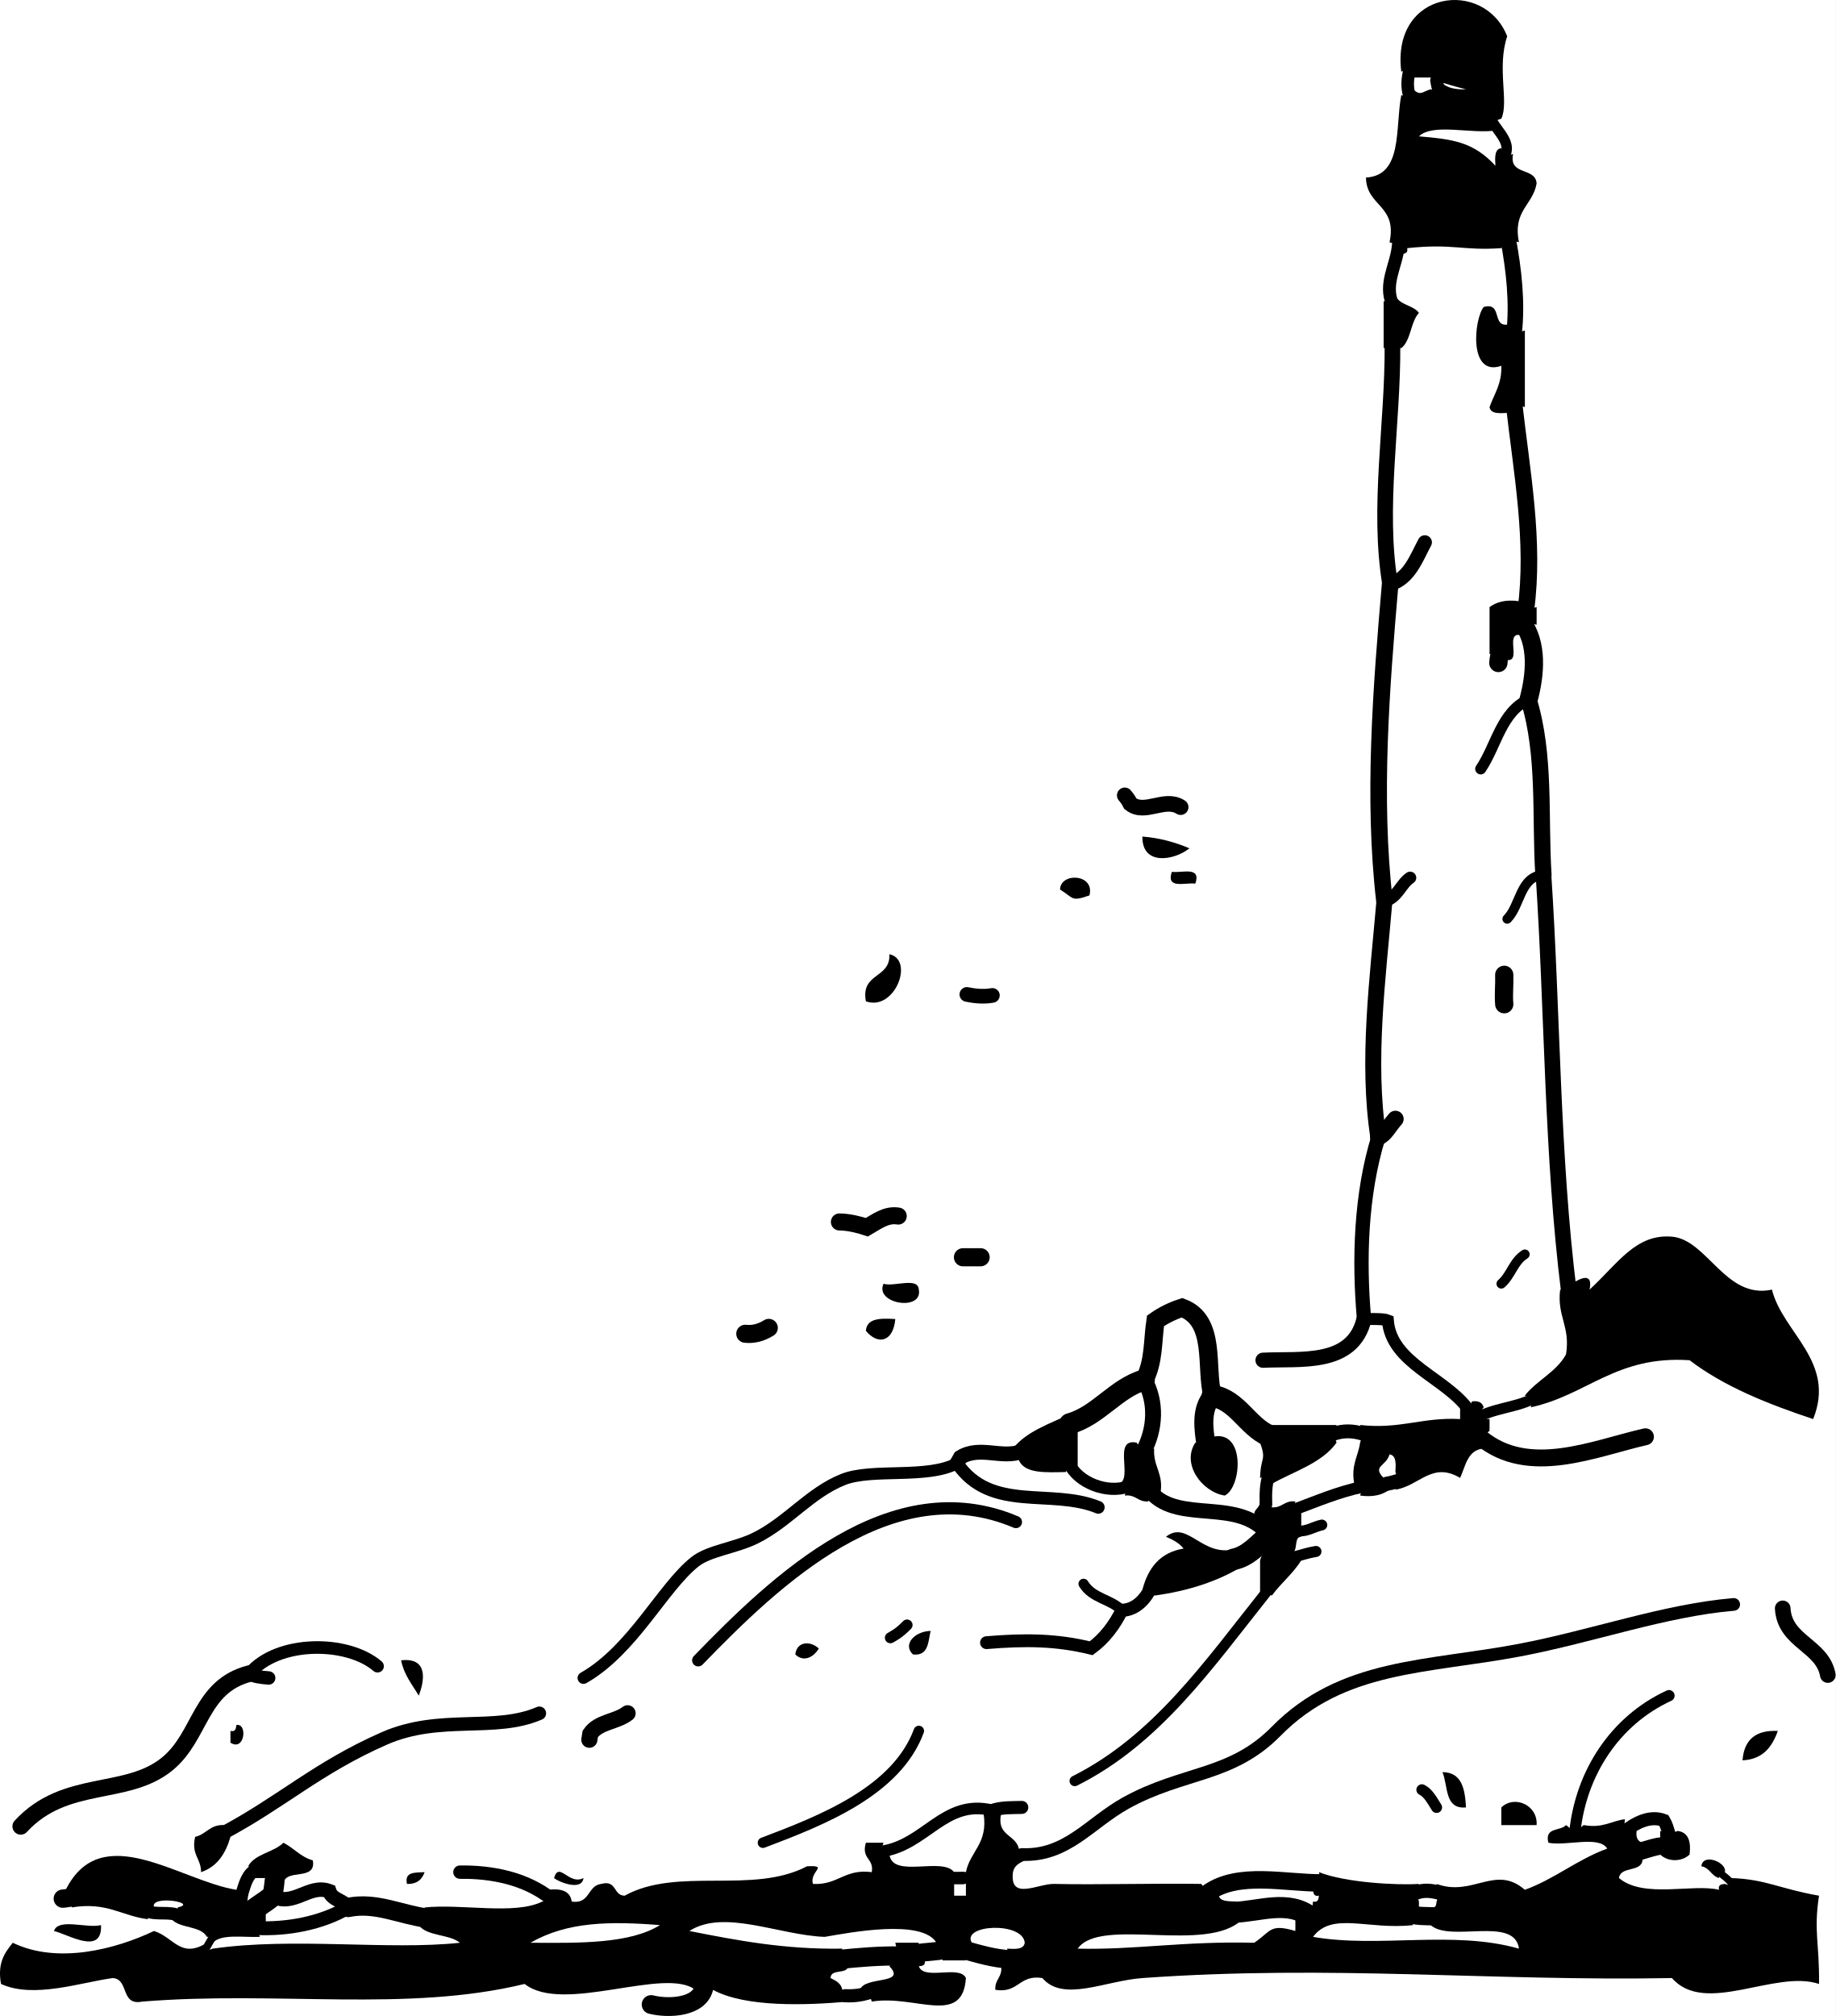
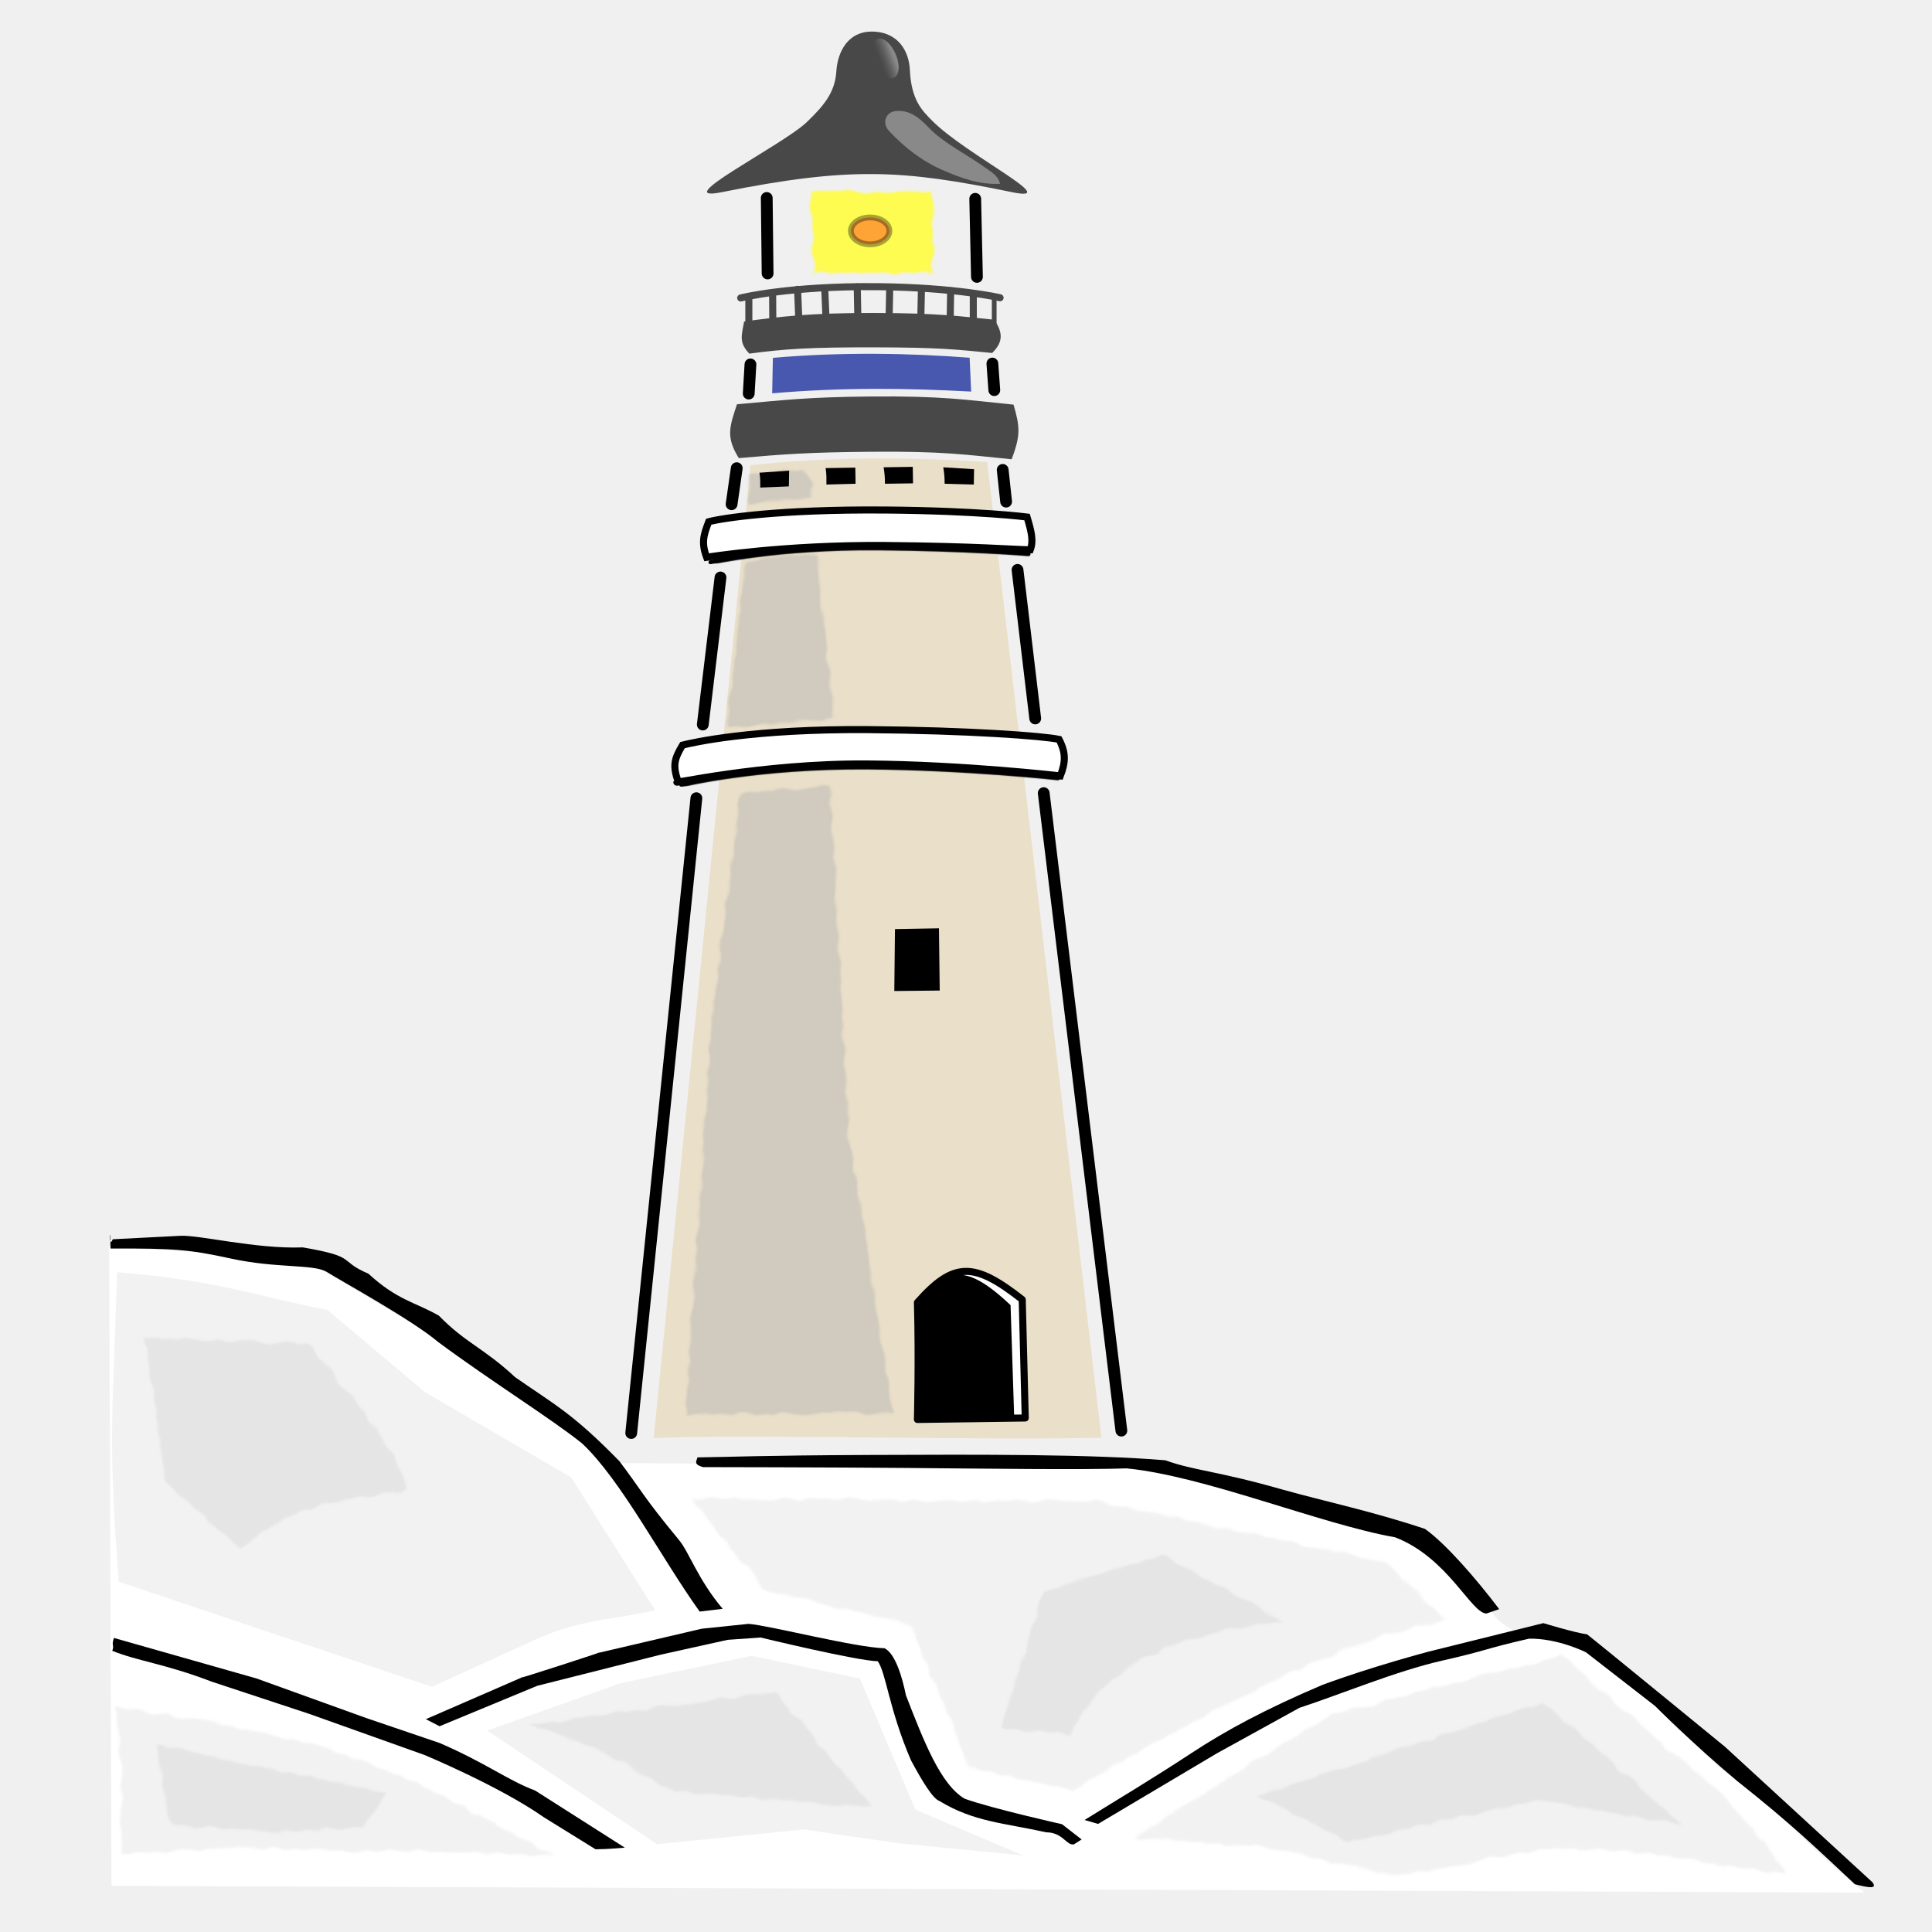
- <svg xmlns="http://www.w3.org/2000/svg" id="Layer_1" version="1.1" xml:space="preserve" height="342.62px" viewBox="0 0 311.998 342.617" width="312px" enable-background="new 0 0 311.998 342.617" y="0px" x="0px">
-   <rect width="311.998" height="342.617" fill="white" />
-   <path d="m194.17 142.17c3.086 0.246 5.65 1.014 8 2-2.62 2.09-8.09 3-8-2z" />
-   <path d="m199.17 148.17c1.771 0.228 5.008-1.008 4 2-1.77-0.23-5.01 1.01-4-2z" />
-   <path d="m185.17 152.17c-3.14 1.11-2.645 0.468-5-1 0.09-2.97 5.96-2.67 5 1z" />
-   <path d="m151.17 162.17c4.313 0.938 0.89 9.771-4 8-0.91-4.91 4.19-3.81 4-8z" />
-   <path d="m150.17 218.17c1.757 0.575 5.875-1.21 6 1 0.7 3.75-7.57 2.44-6-1z" />
-   <path d="m152.17 224.17c-0.353 3.953-2.996 4.447-5 2 0.15-2.18 2.52-2.15 5-2z" />
-   <path d="m158.17 277.17c-0.423 1.912-0.363 4.304-3 4-1.81-1.71 0.31-3.93 3-4z" />
-   <path d="m139.17 280.17c-0.982 1.615-2.669 2.302-4 1 0.28-2.32 2.67-2.3 4-1z" />
-   <path d="m68.171 282.17c4.585-0.526 4.034 3.37 3 6-1.11-1.89-2.495-3.5-3-6z" />
-   <path d="m39.171 312.17c-0.82 2.847-2.257 5.076-5 6 0.022-2.356-1.723-2.944-1-6 1.904-0.43 2.512-2.153 5-2l-0.5 1.5 1.5 0.5z" />
-   <path d="m40.171 293.17c1.94-0.396 1.46 4.556-1 3v-2c0.85 0.19 0.943-0.39 1-1z" />
-   <path d="m302.17 294.17c-0.969 2.699-2.51 4.825-6 5 0.25-3.41 2.14-5.19 6-5z" />
-   <path d="m245.17 301.17c3.297 0.035 3.822 2.843 4 6-3.68 0.35-3.02-3.64-4-6z" />
-   <path d="m261.17 310.17h-6v-3c2.29-2.17 6.24-0.36 6 3z" />
-   <path d="m72.171 318.17c-0.437 1.229-1.28 2.052-3 2-0.468-2.13 1.428-1.9 3-2z" />
-   <path d="m94.171 319.17c0.849-2.937 2.516 1.3 5 0-0.257 2.34-4.394 0.58-5 0z" />
-   <path d="m9.171 328.17c0.744-2.257 5.609-0.392 8-1 0.229 5.22-5.499 1.61-8 1z" />
-   <path d="m257.17 26.173c-0.753 3.752 3.818 2.18 4 5-0.62 3.713-4.094 4.575-3 10l-1.834-0.5-1.166 1.5c-6.654 0.464-8.179-0.834-16 0 0.184 0.85-0.391 0.943-1 1l-0.5-1.5-1.5-0.5c1.363-6.364-3.943-6.059-4-11 6.314-0.351 4.92-8.412 6-14l1.5 0.5 0.5-1.5c1.312 1.2 1.572 0.39 3 0l1.5 0.5 0.5-1.5c0.889 0.776 2.257 1.075 4 1-4-1-5-1.5-5-1.5l-1-0.5h-3l-0.5-1.5-1.5 0.5c-1.734-13.936 14.141-15.864 18-6-1.794 5.343 0.336 11.222-1 14l-1.5 0.5 0.5 1.5c-4.025 0.642-10.635-1.3-13 1 5.711 0.488 9.223 0.897 13 5-0.087-1.419-0.166-2.832 1-3l0.5 1.5 1.5-0.5z" />
-   <path d="m257.34 56.673l1.834-0.5v13l-1.834-0.5-1.166 1.5c-1.42 0.085-2.832 0.165-3-1 0.776-2.223 2.102-3.899 2-7-5.637 1.926-4.631-7.979-3-10 3.212-0.88 1.369 3.296 4 3l1.17 1.5z" />
-   <path d="m259.34 103.67l1.834-0.5v3l-2.5-0.5 0.5 2.5c-3.936-1.603-0.349 4.318-3 4l-1.167-1.5-1.833 0.5v-8c1.16-0.84 2.682-1.319 5-1l1.17 1.5z" />
-   <path d="m266.67 219.67l0.5-1.5c0.932-0.612 3.688-2.327 3 1 4.898-4.528 7.867-9.514 14-9 6.021 0.504 9.115 10.714 17 9 1.803 7.319 10.949 12.216 7 22-7.753-2.582-15.136-5.532-21-10-12.503-0.836-17.396 5.937-27 8l0.498-1.5-1.498-0.5c2.057-2.608 5.354-3.979 7-7 0.771-4.772-1.564-6.437-1-11l1.5 0.5z" />
-   <path d="m250.67 241.17h2.5v2l-1.5 1.165 0.5 1.835c-2.761 0.24-3.053 2.947-4 5-4.76-2.836-6.895 1.339-11 2l0.5-1.5-0.5-1.5c0.085-1.42 0.164-2.832-1-3-0.561 2.039-3.01 1.96-1 4l0.5 1 0.5 1c-1.161 0.839-2.682 1.318-5 1l0.5-1.5-1.5-0.5c-0.581-3.247 0.682-4.651 1-7l0.5-1.5-0.5-1.5c6.777 0.778 10.635-1.366 17-1v-2l1.5 0.5 0.5-1.5c1.161-0.163 1.777 0.22 2 1l-1.5 1.99z" />
-   <path d="m219.67 256.67l1.5 0.5v2l-0.5 1 0.5 1c-0.975 0.026-0.777 1.224-1 2l-0.5 1.5 1.5 0.5c-1.391 2.275-3.461 3.873-5 6l-1-0.5-1 0.5v-6l1.5-4.25-2.5-3.75c0.189-0.812 1.002-0.997 1-2l1 0.5 1 0.5c1.793 0.127 2.107-1.225 4-1l-0.5 1.5z" />
-   <path d="m209.67 265.01l1.5 1.167c-4.123 2.543-9.136 4.197-15 5l-0.5-1.5-1.5 0.5c0.964-3.702 2.99-6.342 7-7-0.734-0.935-1.818-1.516-3-2 3.706-2.989 6.206 3.754 12 2l-0.5 1.83z" />
-   <path d="m195.67 253.67l-0.5 1.5c-1.794 0.127-2.109-1.225-4-1l0.498-1.5-1.498-0.5c2.497-0.836-1.148-7.815 3-7l1.166 1.5 1.834-0.5c-0.222 3.22 1.77 4.229 1 8l-1.5-0.5z" />
-   <path d="m181.67 248.67l-0.5 1.5c-3.402 0.068-6.979 0.31-8-2l0.5-1.5-1.5-0.5c2.344-2.989 6.419-4.246 10-6l-0.357 1.785 1.357 1.215v6l-1.5-0.51z" />
-   <path d="m215.67 244.01l-0.5-1.833h12l-0.5 1.5 0.5 1.5c-2.506 3.495-7.167 4.833-11 7l-0.5-1.5-1.5 0.5c0.089-3.735 1.119-2.851 0-6l1.5-1.17z" />
-   <path d="m236.67 58.673l-1.5 0.5v-8l1.5 0.5 0.5-1.5c0.628 1.704 3.02 1.646 4 3-1.447 1.553-1.334 4.666-3 6l-1.5-0.5z" />
-   <path d="m205 245.67l1.167-1.5c5.545-1.204 4.905 8.591 2 10-3.834-0.582-7.417-5.345-5-9l1.83 0.5z" />
-   <path d="m174.17 316.17c-0.891 0.442-1.79 0.877-2 2-0.62 4.935 4.24 1.935 7 2 7.418 0.173 17.396-0.133 25 0l1.166 1.5 1.834-0.5c-0.469 2.134 1.428 1.904 3 2l-0.5 1.832 1.5 1.168c-5.938 5.987-24.133-0.511-28 5 9.68 0.237 18.021-1.299 30-1 2.902-1.944 2.594-3.303 7-2l1.166 1.5 1.834-0.5c11.242 1.95 23.743-1.19 35 2-0.729-5.606-11.673-0.996-15-4l0.5-1.5-0.5-1.5c0.85 0.185 0.941-0.391 1-1l0.5-1.5-0.5-1.5c6.128 2.261 9.997-3.364 15 1 5.135-1.864 8.864-5.136 14-7-1.387-2.28-6.961-0.373-10-1-0.689-2.69 2.064-1.934 3-3l1.498 1.165 1.502-1.165c3.245 0.579 4.651-0.682 7-1l-0.167 2.165 2.167-0.165c-0.164 1.162 0.219 1.778 1 2l-0.5 1.5 0.5 1.5c-0.275 2.06-3.727 0.941-4 3 4.184 3.535 12.572 0.909 17 2-0.186-0.853 0.389-0.944 1-1l1.5 0.5-0.5-1.5c6.002 0.197 8.285 1.834 15 3-0.937 6.114 0.089 8.037 0 15-7.479-2.498-19.363 5.462-25-1-30.877 0.567-57.765-2.301-90 0-6.322 0.451-13.479 4.16-17 0-3.98-0.646-4.021 2.646-8 2-0.128-1.794 1.223-2.11 1-4l1.5-1.168-0.5-1.832c1.418 0.085 2.831 0.164 3-1-0.316-3.632-10.802-3.128-9 0l-1.5 1.165 0.5 1.835h-4l0.5-1.835-1.5-1.165c-2.466-4.121-14.796-1.715-19-1-7.798-0.291-17.115-4.79-23-1 8.073 1.593 16.173 3.159 26 3l-0.5 1.832 1.5 1.168c-0.227 1.438-2.985 0.349-3 2 0.889 0.442 1.788 0.877 2 2l0.5 1 0.5 1c-7.245 0.646-17.465 1.001-23-2l-1.5-0.5-1.5 0.5c-5.136-4.005-22.47 4.175-29-1-20.098 4.876-42.017 1.134-65 3-3.753 0.752-2.181-3.819-5-4-5.486 0.746-13.477 3.539-19 1-0.649-3.649 0.673-5.327 2-7 7.647 3.697 17.52 1.084 24-2 3.348 1.019 4.522 4.806 9 2l-0.5 1.5 1.5-0.5c13.681-1.978 29.901 0.31 42-1-1.825-1.511-5.606-1.062-7-3l1.5-1.168-0.5-1.832c6.344-0.657 15.318 1.318 20-1l1.5-0.5-0.5-1.5c2.279-0.28 3.759 0.239 4 2 3.139 0.474 2.641-2.69 5-3 2.728-0.729 2.012 1.985 4 2 8.994-4.979 21.756-0.141 31-5 3.834-0.182 0.362 0.818 1 3 4.245 0.245 5.384-2.616 10-2 0.409-2.411-1.827-2.174-1-5h3l-0.5 1.5 1.5 0.5c0.518 4.147 8.997 0.335 11 3l-0.5 1 0.5 1v2h2v-2l-0.5-1-0.5-1h1c0.729-3.604 3.818-4.849 3-10l1.5-0.5 1.5 0.5c-0.87 3.868 2.441 3.556 3 6l0.5 1 0.5 0.99zm-83.999 14c8.389 0.056 16.856 0.188 22-3-8.46-0.67-15.755-0.61-21.999 3z" />
-   <path d="m224.67 320l-0.5-1.832c4.497 1.804 13.52 2.251 17 2l-0.5 1.5 0.5 1.5v1l-1.5 1.165 0.5 1.835c-7.669 0.871-13.752-2.35-17 2l-1.167-1.5-1.833 0.5v-2l2.666-0.335 0.334-2.665c0.85 0.185 0.941-0.391 1-1-0.852 0.185-0.943-0.391-1-1l1.5-1.18z" />
-   <path d="m283.67 311.67l1.5-0.5c1.758 0.239 2.278 1.72 2 4-1.314 1.283-3.688 1.283-5 0l0.5-1.5-0.5-1.5v-1l1.5 0.5z" />
-   <path d="m292.17 318.17v1c-1.314-0.354-1.572-1.761-3-2 0.271-2.356 4.428-0.61 4 1h-1z" />
-   <path d="m155.67 332l1.5 1.168c0.184 0.851-0.39 0.942-1 1 0.859 2.474 6.96-0.294 8 2-0.544 8.267-8.645 2.772-16 4l-0.5-1.5-1.5-0.5c0.744-2.38 8.042-0.84 5-4l1.5-1.75-0.5-2.25h4l-0.5 1.83z" />
-   <path d="m36.171 329.17h-1c-1.065-1.937-4.606-1.396-6-3l1.499-0.5-0.499-1.5c3.777-0.782-4.77-2.228-4 0l-1.5 0.5 0.5 1.5c-4.468-0.532-6.993-3.009-13-2l0.5-1.835-1.5-1.165c6.084-12.147 19.369-1.544 29 0l1 0.5 1-0.5v1l-0.5 3.5 3.5-0.5v2l-1.5 0.5 0.5 1.5c-2.881 0.118-6.547-0.548-8 1v-1.01z" />
-   <path d="m43.671 317.67l-1.5-0.5c1.187-2.146 4.332-2.336 6-4 1.768 0.897 2.918 2.413 5 3 0.641 3.642-4.765 1.235-5 4l-1.5-0.5-1.5-0.5h-2l0.5-1.5z" />
-   <g stroke="#000" stroke-linecap="round" fill="none">
-     <path stroke-width="2.656" d="m191.17 135.17c0.531 0.616 0.744 1.019 0.939 1.411 2.463 1.979 5.828-1.166 8.561 0.589" />
-     <path stroke-width="3.098" d="m255.67 170.67c-0.148-1.665 0.061-3.33 0-5" />
-     <path stroke-width="2.494" d="m168.67 169.17c-1.725 0.322-3.423 0.016-4.335-0.167" />
-     <path stroke-width="2.893" d="m142.67 207.67c1.647 0.011 3.493 0.5 4.673 0.897 1.654-0.947 3.276-2.243 5.328-1.897" />
-     <path stroke-width="1.643" d="m259.17 213.17c-1.945 1.232-2.336 3.55-4 5" />
-     <path stroke-width="3.082" d="m163.67 213.67h3" />
-     <path stroke-width="3.066" d="m126.67 226.67c1.333 0.157 2.666-0.171 4-1" />
-     <path stroke-width="2.075" d="m118.67 282.17c13.198-13.628 32.832-32.471 54-23.5" />
-     <path stroke-width="2.655" d="m303 273.34c0.312 5.729 6.765 6.247 7.667 11.334" />
-     <path stroke-width="1.871" d="m154.17 276.17c-1.432 1.449-2.176 1.769-2.834 2.166" />
-     <path stroke-width="2.297" d="m37.671 311.67c10.21-5.396 16.235-11.224 27.66-16.231 9.446-4.144 18.755-0.976 26.34-4.269" />
-     <path stroke-width="2.739" d="m100.17 295.67c0.052-0.336 0.105-0.671 0.157-1.007 1.423-2.075 4.423-2.005 6.343-3.493" />
-     <path stroke-width="1.773" d="m129.67 313.17c10.002-3.786 22.709-8.735 26.5-19" />
-     <path stroke-width="1.871" d="m244.17 307.17c-0.811-1.301-1.455-2.493-2.5-3" />
-     <path stroke-width="2.764" d="m259.81 118.89c2.922 9.447 1.894 19.991 2.522 29.786" />
-     <path stroke-width="2.657" d="m262.34 148.67c1.561 23.679 1.419 47.627 4.334 71" />
-     <path stroke-width="2.869" d="m251.67 244.34c8.189 6.753 19.236 1.823 28-0.165" />
-     <path stroke-width="1.837" d="m220.67 260.17c1.426 0.166 2.66-0.729 4-1" />
-     <path stroke-width="1.871" d="m219.67 264.67c1.714-0.426 2.53-0.761 4-1" />
-     <path stroke-width="1.778" d="m215.17 270.67c-9.753 12.229-18.561 25.021-32.5 32" />
-     <path stroke-width="3.645" d="m215.67 260.92c-1.872 1.554-3.484 3.58-6 4.083" />
-     <path stroke-width="2.179" d="m167.67 279.17c6.438-0.536 11.782-0.532 17.795 0.947 2.258-1.638 3.989-3.947 5.205-6.447" />
-     <path stroke-width="1.732" d="m190.67 273.67c-1.916-1.938-4.982-1.991-6.5-4.5" />
-     <path stroke-width="2.219" d="m190.67 273.67c2.391-0.058 4.111-1.963 5-4" />
-     <path stroke-width="2.555" d="m215.67 260.92c-5.006-6.555-15.105-1.862-20-7.25" />
-     <path stroke-width="2.163" d="m162.67 248.67c5.782 8.479 16.025 4.214 24 7.5" />
-     <path stroke-width="2.009" d="m99.171 285.17c8.385-4.771 13.456-15.393 18.947-19.749 2.381-1.891 6.834-2.34 10.205-3.988 5.562-2.721 9.312-7.746 14.993-10 4.959-1.967 14.354-0.025 19.355-2.763" />
-     <path stroke-width="2.526" d="m162.67 248.67c0.188-0.328 0.375-0.657 0.562-0.983 3.289-2.051 7.035 0.295 10.438-1.017" />
-     <path stroke-width="3.573" d="m181.81 241.96c4.904-1.384 7.82-6.034 12.689-7.452" />
-     <path stroke-width="3.112" d="m194.5 234.51c1.653-3.083 1.39-6.719 1.894-10.035 1.389-0.972 2.903-1.707 4.518-2.231 5.906 2.214 3.879 10.136 5.184 15.006" />
-     <path stroke-width="3.742" d="m206.1 237.24c4.207 0.672 5.885 5.135 9.572 6.762" />
-     <path stroke-width="2.357" d="m226.67 243.67c1.666-0.586 3.333-0.514 5 0" />
-     <path stroke-width="2.575" d="m214.67 231.17c6.319-0.323 15.245 1.063 17.166-7" />
-     <path stroke-width="2.431" d="m231.84 224.17c-0.896-10.097-0.551-21.188 2.434-30.899" />
-     <path stroke-width="2.714" d="m234.27 193.27c-1.98-12.807-0.103-26.966 1.035-40.146" />
-     <path stroke-width="2.818" d="m235.31 153.13c-2.023-17.552-0.554-36.199 0.965-53.854" />
-     <path stroke-width="2.661" d="m236.27 99.272c-2.16-13.014 0.485-27.183 0.4-40.6" />
-     <path stroke-width="2.186" d="m236.67 51.673c-1.494-3.521 0.715-6.542 1-10" />
-     <path stroke-width="2.138" d="m239.67 16.673c-0.586-1.667-0.515-3.333 0-5" />
-     <path stroke-width="1.77" d="m255.67 26.673c1.4-2.256-1-4.185-2-6" />
-     <path stroke-width="2.16" d="m244.67 15.673c-0.273-0.667-0.393-1.333-0.5-2" />
-     <path stroke-width="2.413" d="m236.27 99.272c3.256-0.915 4.483-4.48 5.9-7.1" />
-     <path stroke-width="2.082" d="m235.31 153.13c2.204-0.508 2.768-2.902 4.365-3.954" />
-     <path stroke-width="2.806" d="m234.27 193.27c1.18-0.481 1.683-1.72 2.9-3.1" />
-     <path stroke-width="2.031" d="m231.84 224.17c1.225-0.007 3.319-0.065 4.042 0.229 0.583 7.324 9.886 9.738 13.792 15.271" />
-     <path stroke-width="1.826" d="m250.67 241.17c3.118-1.919 6.789-1.854 9.998-3.5" />
-     <path stroke-width="1.628" d="m262.34 148.67c-4.027 0.286-3.867 5.181-6.166 7.5" />
-     <path stroke-width="1.882" d="m251.67 130.67c2.637-3.875 3.516-9.716 8.143-11.786" />
-     <path stroke-width="3.102" d="m259.81 118.89c1.133-4.261 1.633-9.538-1.144-13.214" />
-     <path stroke-width="3.109" d="m254.67 112.67c0.039-0.667 0.184-1.333 0.333-2" />
-     <path stroke-width="2.823" d="m259.34 103.67c1.561-11.553-0.71-23.534-2-35" />
-     <path stroke-width="2.646" d="m257.34 56.673c0.589-5.305-0.029-10.77-1-16" />
-     <path stroke-width="2.134" d="m215.17 255.67c-0.042-1.667-0.066-3.334 0.5-5" />
-     <path stroke-width="3.234" d="m206.1 237.24c-2.06 2.234-1.521 5.688-1.095 8.429" />
-     <path stroke-width="2.702" d="m194.5 234.51c2.127 3.719 1.877 8.406-0.167 12.167" />
-     <path stroke-width="2.065" d="m181.67 248.67c1.628 3.388 6.451 5.171 9.998 4" />
-     <path stroke-width="2" d="m219.67 256.67c3.924-1.458 7.831-3.146 12-4" />
-     <path stroke-width="2.398" d="m235.67 252.17c1.057-0.18 1.543-0.391 2-0.5" />
-     <path stroke-width="2.14" d="m42.42 284.42c4.758-5.694 16.631-5.664 21.75-1.25" />
-     <path stroke-width="2.273" d="m42.42 284.42c0.657 0.513 2.019 0.654 3.25 0.75" />
-     <path stroke-width="2.831" d="m42.42 284.42c-8.509 2.193-8.188 10.591-13.973 15.343-6.958 5.713-17.334 2.379-24.92 10.621" />
-     <path stroke-width="2.42" d="m240.67 321.67c1.333-0.53 2.666-0.347 4 0" />
-     <path stroke-width="1.906" d="m267.67 311.34c1.037-9.951 6.77-18.912 16.002-23.165" />
-     <path stroke-width="1.225" d="m294.67 320.67c-0.839-1.397-1.705-1.827-2.5-2.5" />
-     <path stroke-width="3.148" d="m171.67 333c-2.791-0.147-5.324-0.932-8-1.667" />
-     <path stroke-width="3.197" d="m110.67 340.67c2.937 0.742 8.355 0.524 9.001-3" />
-     <path stroke-width="1.291" d="m34.671 331.67c0.671-1.028 0.991-1.772 1.5-2.5" />
-     <path stroke-width="3.109" d="m10.671 322.67c0.666-0.04 1.333-0.187 2-0.335" />
-     <path stroke-width="2.171" d="m41.171 321.67c0.463-1.46 0.885-3.304 2.5-4" />
-     <path stroke-width="3.286" d="m59.171 324.17c4.726-0.975 8.849 1.226 13.5 1.832" />
-     <path stroke-width="2.272" d="m78.171 318.17c5.409-0.069 11.136 1.042 15.5 4.5" />
-     <path stroke-width="1.972" d="m149.67 314.67c7.655-0.985 10.766-9.021 19-7" />
-     <path stroke-width="2.211" d="m168.67 307.67c1.665-0.544 3.333-0.448 5-0.5" />
-     <path stroke-width="2.155" d="m173.67 315.17c7.645 0.331 11.542-5.337 17.661-8.735 9.761-5.42 17.923-4.426 25.567-12.201 11.242-11.432 25.569-10.795 41.412-13.801 12.293-2.336 24.61-6.766 36.358-7.763" />
-     <path stroke-width="2.121" d="m161.67 319.17h2" />
-     <path stroke-width="2.952" d="m278.67 314.67c1.893-0.577 2.789-0.879 4-1" />
-     <path stroke-width="2.221" d="m283.67 311.67c-0.302-1.049-0.506-1.69-0.869-2.294-2.425-0.91-4.917 0.477-6.798 1.959" />
-     <path stroke-width="3.391" d="m46.307 322.22c0.108-0.582 0.285-1.656 0.364-2.544" />
-     <path stroke-width="3.572" d="m209.67 325c4.361-0.127 9.277-2.219 13.166 0.833" />
-     <path stroke-width="2.972" d="m224.67 320c-6.236 0.052-14.127-1.995-19.334 1.668" />
-     <path stroke-width="2.368" d="m43.671 327.67c5.019 0.238 10.906-0.766 15.5-3.5" />
-     <path stroke-width="2.458" d="m59.171 324.17c-0.853-1.263-2.72-1.237-3.211-2.771-3.428-1.291-6.119 2.804-9.653 0.813" />
-     <path stroke-width="3.674" d="m46.307 322.22c-1.576 1.336-2.742 1.797-4.636 3.456" />
-     <path stroke-width="3.098" d="m239.67 325.34c1.494 0.355 2.657 0.286 4 0.335" />
-     <path stroke-width="2.134" d="m24.671 324.67c1.886 0.938 4.122-0.003 5.999 1" />
-     <path stroke-width="3.26" d="m142.67 333c3.31-0.337 6.716-0.625 10-0.582" />
-     <path stroke-width="3.094" d="m155.67 332c1.665-0.335 3.333-0.253 5-0.667" />
-     <path stroke-width="3.162" d="m222 327.67c-0.224 0.665-0.444 1.332-0.667 2" />
-     <path stroke-width="2.236" d="m143.67 339.17c1.333 0.077 2.666-0.086 4-0.5" />
+ <svg xmlns="http://www.w3.org/2000/svg" version="1.1" id="svg2" x="0px" y="0px" viewBox="-449.557 -449.557 1329.114 1329.114" enable-background="new -449.557 -449.557 1329.114 1329.114" xml:space="preserve">
+   <filter width="1.26" height="1.26" y="-0.15" id="filter4651" x="-0.15" color-interpolation-filters="sRGB">
+     <feGaussianBlur stdDeviation="1" result="result1" id="feGaussianBlur4653" />
+     <feTurbulence type="fractalNoise" baseFrequency="0.1" result="result2" stitchTiles="noStitch" numOctaves="1" id="feTurbulence4655" seed="0">
+ 		</feTurbulence>
+     <feDisplacementMap scale="5" in2="result2" in="result1" result="result3" id="feDisplacementMap4657" yChannelSelector="G" xChannelSelector="R">
+ 		</feDisplacementMap>
+     <feComposite operator="atop" in2="result3" id="feComposite4659" />
+   </filter>
+   <filter id="filter4396" color-interpolation-filters="sRGB">
+     <feFlood result="flood" id="feFlood4398" flood-color="rgb(0,0,0)" flood-opacity=".97" />
+     <feComposite operator="in" in2="SourceGraphic" in="flood" result="composite1" id="feComposite4400" />
+     <feGaussianBlur stdDeviation="0.5" result="blur" id="feGaussianBlur4402" />
+     <feOffset dx="1.15741e-014" dy="0.5" result="offset" id="feOffset4404" />
+     <feComposite operator="over" in2="offset" in="SourceGraphic" result="composite2" id="feComposite4406" />
+   </filter>
+   <filter id="filter4384" color-interpolation-filters="sRGB">
+     <feFlood result="flood" id="feFlood4386" flood-color="rgb(0,0,0)" flood-opacity=".97" />
+     <feComposite operator="in" in2="SourceGraphic" in="flood" result="composite1" id="feComposite4388" />
+     <feGaussianBlur stdDeviation="0.5" result="blur" id="feGaussianBlur4390" />
+     <feOffset dx="1.15741e-014" dy="0.5" result="offset" id="feOffset4392" />
+     <feComposite operator="over" in2="offset" in="SourceGraphic" result="composite2" id="feComposite4394" />
+   </filter>
+   <g id="layer1" transform="translate(0 -622.36)">
+     <path id="path3105" fill="#FFFFFF" d="M325.982,1181.59l201.284,44.395l48.309,53.74c0,0,8.051,21.029,49.92,21.029   c14.1,0,33.879,14.065,45.088,22.197c10.825,7.854,21.163,27.843,33.815,38.552   c15.999,13.542,32.124,33.85,48.309,39.719c25.413,23.822,56.919,55.157,80.513,73.598l-1206.081-4.673   l-1.61-439.25l132.044,7.009l133.651,79.441l75.682,61.916" />
+     <path id="path3818" fill="#EADFC8" d="M66.807,492.854l-66.657,669.26c69.781-2.922,231.683,1.909,307.99-0.27   l-78.582-671.172c-53.951-3.406-107.776-3.841-162.741,2.168L66.807,492.854z" />
+     <path id="path2996" d="M47.623,1279.582c-17.015-20.091-23.125-39.035-30.058-47.334   c-24.956-30.176-25.784-34.145-41.034-54.262c-32.058-32.791-43.902-38.423-71.68-57.73   c-22.058-20.491-33.944-23.349-52.49-42.347c-16.422-9.402-28.386-10.457-48.442-28.848   c-21.6-9.281-6.71-11.512-45.15-18.12c-32.32,1.247-71.67-8.775-84.535-7.954l-46.209,2.361   c-3.202,8.129-1.72-15.282-1.546,6.386c44.839-0.185,54.457,0.74,83.038,6.939   c31.009,6.726,56.064,3.743,65.383,8.944c10.572,6.633,58.708,32.979,77.04,48.471   c36.355,26.931,78.41,53.183,98.942,69.69c26.781,25.181,53.935,77.963,80.893,115.705" />
+     <path id="path2998" d="M581.82,1279.809c-15.861-20.988-36.958-45.231-51.074-55.208   c-36.89-12.275-68.19-18.716-98.388-27.158c-44.874-12.822-60.62-12.934-80.228-20.047   c-50.954-4.21-125.848-3.995-202.849-3.665s-94.269,1.377-119.001,1.681c-0.666,2.624-3.001,4.748,3.783,6.693   c0,0,83.326,0.096,139.691,0.568s119.766,1.371,151.629,0.305c52.94,4.979,133.535,38.358,184.835,47.412   c36.404,14.053,52.341,52.418,62.846,52.418" />
+     <path id="path3002" d="M-197.786,1354.665l-75.316-27.171l-98.093-27.881c-1.951,5.956,0.454,4.216-1.118,8.871   c18.072,7.265,35.804,8.754,68.439,21.226l66.939,22.111l79.386,28.31c0,0,51.676,21.483,82.069,42.82   l35.62,22.053c9.359-0.071,14.148-0.726,20.15-1.112l-61.738-39.317c-18.595-6.914-33.546-18.77-65.594-32.654   L-197.786,1354.665z" />
+     <path id="path3008-1" fill="#FFFFFF" stroke="#000000" stroke-width="4.861" d="M147.755,674.744   c-79.6-0.629-121.292,9.005-127.783,10.666c-5.966,9.944-6.701,14.258-3.007,25.158   c-9.381,2.795,56.962-12.775,130.482-12.194c66.087,0.523,132.446,8.204,132.446,8.204   c3.541-9.186,4.058-15.572-0.869-25.12c-10.789-2.318-61.861-6.165-131.266-6.714H147.755z" />
+     <g id="path3008" filter="url(#filter4396)">
+       <path fill="none" stroke="#000002" stroke-width="2.65" stroke-linecap="round" stroke-linejoin="round" d="M19.279,712.598    c0,0,51.77-12.851,128.507-12.245c67.902,0.536,130.443,7.435,130.443,7.435" />
+     </g>
+     <path id="path3008-1-7" fill="#FFFFFF" stroke="#000000" stroke-width="4.861" d="M159.745,523.671   c-73.819-0.623-113.226,5.737-121.746,8.055c-3.649,9.421-5.096,14.623-1.437,24.471c0,0,53.131-8.711,122.889-8.123   c62.7,0.529,90.711,2.955,99.762,2.955c2.332-6.021,0.844-12.325-2.22-22.541c0,0-32.904-4.274-97.251-4.817   L159.745,523.671z" />
+     <g id="path3008-4" filter="url(#filter4384)">
+       <path fill="none" stroke="#000002" stroke-width="2.65" stroke-linecap="round" stroke-linejoin="round" d="M39.24,559.547    c0,0,46.362-10.55,115.66-9.944c61.322,0.536,103.083,3.998,103.083,3.998" />
+     </g>
+     <path id="path4004" fill="#4758AE" d="M217.49,418.906l1.062,23.288c-43.99-2.405-87.931-3.008-136.898,1.191   l0.49-24.405c48.841-4.222,95.228-3.151,135.346-0.074L217.49,418.906z" />
+     <path id="path3896" fill="#484848" d="M105.564,256.719c10.817-10.481,19.311-19.742,20.233-34.764   c0.859-13.997,8.335-27.28,23.96-27.426c18.573-0.173,26.05,13.598,26.622,26.267   c0.935,20.691,8.199,27.861,15.441,35.153c23.241,23.397,91.068,56.508,54.842,49.058   c-75.555-15.537-111.463-17.672-199.663,0c-38.228,7.659,42.418-32.638,58.569-48.287L105.564,256.719z" />
+     <path id="path3008-4-0-9" fill="#484848" d="M149.213,445.575c-44.191,0.381-59.852,2.574-91.774,5.331   c-4.949,15.186-7.934,22.346,1.262,37.052c31.326-2.705,47.519-3.993,90.604-4.364   c49.813-0.43,64.016,1.88,97.082,5.151c6.528-17.069,5.523-22.764,1.322-37.574   c-33.196-3.284-48.079-6.033-98.495-5.599L149.213,445.575z" />
+     <path id="path3008-4-0-9-4" fill="#484848" d="M151.903,388.121c-45.707-0.073-64.486,2.533-89.554,5.84   c-1.86,10.197-3.596,14.411,3.557,22.116c24.628-3.249,41.164-4.397,85.996-4.325   c43.604,0.07,55.74,1.376,81.097,3.885c7.917-7.767,7.24-14.163,1.496-22.873   c-24.34-2.408-37.661-4.57-82.591-4.642L151.903,388.121z" />
+     <path id="path3008-4-0-9-4-8" fill="none" stroke="#484848" stroke-width="4.861" stroke-linecap="round" stroke-linejoin="round" d="   M60.002,377.784c0,0,33.076-8.369,94.159-7.764c54.051,0.536,84.276,7.624,84.276,7.624" />
+     <path id="path3980" fill="none" stroke="#484848" stroke-width="4.861" stroke-linecap="round" stroke-linejoin="round" d="   M65.608,377.233v25.108" />
+     <path id="path3982" fill="none" stroke="#484848" stroke-width="4.861" stroke-linecap="round" stroke-linejoin="round" d="   M81.973,374.479l0.156,25.561" />
+     <path id="path3984" fill="none" stroke="#484848" stroke-width="4.861" stroke-linecap="round" stroke-linejoin="round" d="   M99.147,371.854l1.065,27.04" />
+     <path id="path3986" fill="none" stroke="#484848" stroke-width="4.861" stroke-linecap="round" stroke-linejoin="round" d="   M117.813,371.271l1.065,24.902" />
+     <path id="path3988" fill="none" stroke="#484848" stroke-width="4.861" stroke-linecap="round" stroke-linejoin="round" d="   M140.172,370.104l0.532,26.447" />
+     <path id="path3990" fill="none" stroke="#484848" stroke-width="4.861" stroke-linecap="round" stroke-linejoin="round" d="   M162.531,370.396l-0.532,26.56" />
+     <path id="path3992" fill="none" stroke="#484848" stroke-width="4.861" stroke-linecap="round" stroke-linejoin="round" d="   M184.34,371.984l-0.532,24.581" />
+     <path id="path3994" fill="none" stroke="#484848" stroke-width="4.861" stroke-linecap="round" stroke-linejoin="round" d="   M204.431,372.826l-0.376,23.743" />
+     <path id="path3996" fill="none" stroke="#484848" stroke-width="3.24" stroke-linecap="round" stroke-linejoin="round" d="   M234.406,377.622v22.404" />
+     <g id="path4006" filter="url(#filter4651)">
+       <polygon opacity="0.481" fill="#B5B5B5" points="121.506,713.206 134.285,954.239 164.975,1144.794 22.024,1145.705     40.06,874.426 59.598,719.1   " />
+     </g>
+     <g id="path4022" filter="url(#filter4651)">
+       <path opacity="0.481" fill="#B5B5B5" d="M63.111,560.054L50.309,674.224l73.792-7.648l-12.048-112.53    c-17.702,1.795-35.418,1.634-48.945,6.009L63.111,560.054z" />
+     </g>
+     <linearGradient id="path4036_1_" gradientUnits="userSpaceOnUse" x1="44.951" y1="1489.772" x2="35.781" y2="1487.824" gradientTransform="matrix(1.1168 0 -0.2991 -1.3883 560.4268 2279.683)">
+       <stop offset="0" style="stop-color:#898989" />
+       <stop offset="1" style="stop-color:#626464;stop-opacity:0" />
+     </linearGradient>
+     <path id="path4036" fill="url(#path4036_1_)" d="M167.697,213.002c2.243,7.552,0.467,13.675-3.966,13.675   c-4.433,0-9.846-6.122-12.089-13.675c-2.243-7.552-0.467-13.675,3.966-13.675c4.421,0,9.819,6.09,12.073,13.621" />
+     <linearGradient id="path4048_1_" gradientUnits="userSpaceOnUse" x1="130.447" y1="1291.521" x2="121.763" y2="1277.794" gradientTransform="matrix(1 0 0 -1 9.881660e-008 1676.72)">
+       <stop offset="0" style="stop-color:#898989" />
+       <stop offset="1" style="stop-color:#626464;stop-opacity:0" />
+     </linearGradient>
+     <path id="path4048" fill="url(#path4048_1_)" d="M165.48,249.363c11.756-1.906,19.093,6.348,25.804,13.153   c10.331,9.745,24.735,16.816,36.738,25.495c4.712,3.407,8.816,5.272,10.455,11.249   c-14.07,0.54-25.586-3.338-39.907-9.618c-13.938-6.112-26.117-15.578-36.426-26.634   c-5.041-5.407-2.586-12.182,3.335-13.644L165.48,249.363z" />
+     <path id="path4088" d="M166.128,811.979l-0.448,42.59l31.242-0.32l-0.532-42.813L166.128,811.979z" />
+     <g id="path4621" filter="url(#filter4651)">
+       <path opacity="0.481" fill="#B5B5B5" d="M66.037,498.424l-0.118,21.232l41.737-4.021    c-0.438-1.046,2.082-8.98,2.534-9.553l-7.409-10.134c-12.038-0.132-17.909,0.591-33.353,2.192    c-2.368,0.246-3.108,0.766-3.391,0.285L66.037,498.424z" />
+     </g>
+     <path id="path4528" d="M72.899,498.007c0.698,4.197,0.559,6.174,0.559,10.223l19.673-0.819l0.194-10.816   L72.899,498.007z" />
+     <path id="path4528-8" d="M118.428,494.831c0.698,4.197,0.559,7.267,0.559,11.315l20.05-0.546l-0.182-11.089   L118.428,494.831z" />
+     <path id="path4528-2" d="M158.319,494.28c0.698,4.197,0.936,7.267,0.936,11.316l19.297-0.273l-0.182-11.362   L158.319,494.28z" />
+     <path id="path4528-4" d="M199.376,494.28c0.698,4.197,0.936,7.267,0.936,11.316l20.05,0.546l0.194-10.543   L199.376,494.28z" />
+     <path id="path4566" fill="none" stroke="#484848" stroke-width="4.861" d="M220.018,373.377v25.108" />
+     <g id="path4599" filter="url(#filter4651)">
+       <polygon fill="#FEFB51" points="108.152,304.688 110.363,360.541 192.158,360.541 192.158,304.688   " />
+     </g>
+     <path id="path4769" fill="#F2F2F2" d="M67.345,1311.941l74.639,15.578l38.243,90.237l74.286,31.532l-85.686-8.383   l-65.603-9.524L2.435,1441.529l-116.735-78.173l91.749-32.634L67.345,1311.941z M-152.413,1333.223l-215.51-72.259   c-7.209-99.443-4.409-110.316-1.006-212.928c67.888,5.367,95.08,16.222,144.57,25.932l67.362,56.65l100.454,58.608   l57.735,91.422c-33.296,7.292-53.873,6.005-88.426,22.868L-152.413,1333.223z" />
+     <g id="path4773" filter="url(#filter4651)">
+       <path opacity="0.912" fill="#E4E4E4" d="M-349.618,1092.458l111.491,4.896c0,0,67.311,74.787,68.567,100.31    c-38.95,9.115-68.344,1.232-114.832,41.338l-51.411-47.225L-349.618,1092.458z" />
+     </g>
+     <g id="path4773-4" filter="url(#filter4651)">
+       <polygon opacity="0.912" fill="#E4E4E4" points="-86.08,1359.301 83.128,1336.772 150.848,1416.122 14.263,1405.201     -42.388,1374.417   " />
+     </g>
+     <g id="path4769-9" filter="url(#filter4651)">
+       <path fill="#F2F2F2" d="M25.849,1203.651l278.675,2.012l198.349,41.51c0,0,30.837,26.592,41.203,41.176    c-44.116,6.806-58.363,16.798-90.613,27.813c-72.201,34.826-136.841,69.538-164.396,88.698l-71.931-16.286    l-40.085-97.704l-100.557-24.498L25.849,1203.651z" />
+     </g>
+     <g id="path4773-46" filter="url(#filter4651)">
+       <path opacity="0.912" fill="#E4E4E4" d="M268.216,1267.147l81.47-24.639l83.075,45.649    c-58.847,7.201-115.121,20.424-146.524,77.538l-47.307-3.496L268.216,1267.147z" />
+     </g>
+     <g id="path4769-9-1" filter="url(#filter4651)">
+       <path fill="#F2F2F2" d="M465.412,1352.55l159.832-40.801l82.861,72.93c33.309,24.846,54.245,54.466,71.131,76.627    c-25.533-0.718-93.205-17.066-145.514-16.687s-89.254,17.487-127.623,17.804l-86.025-18.937l-89.971-6.338    L465.412,1352.55z" />
+     </g>
+     <g id="path4773-0" filter="url(#filter4651)">
+       <polygon opacity="0.912" fill="#E4E4E4" points="414.135,1408.248 612.638,1343.976 707.555,1428.478 610.414,1411.113     477.896,1439.521   " />
+     </g>
+     <g id="path4769-9-3" filter="url(#filter4651)">
+       <path fill="#F2F2F2" d="M-370.017,1347.149c95.569,15.633,129.377,18.721,210.792,53.922l90.762,48.312    c-38.861-0.628-49.248-3.29-85.192-3.243c-79.409,0-87.375-0.29-125.422-2.683l-86.602,4.43    c-0.846-39.488,0.592-58.665-4.336-100.742L-370.017,1347.149z" />
+     </g>
+     <g id="path4773-6" filter="url(#filter4651)">
+       <polygon opacity="0.912" fill="#E4E4E4" points="-342.248,1373.141 -183.826,1406.34 -200.011,1430.048     -258.723,1432.818 -332.362,1428.59   " />
+     </g>
+     <path id="path4897" fill="#FFFFFF" stroke="#000000" stroke-width="4.861" stroke-linejoin="round" d="M181.585,1149.315   c0,0,1.079-42.253,0-80.471c24.956-28.165,38.821-28.165,72.095-2.012l2.08,81.476L181.585,1149.315z" />
+     <path id="path4899" d="M182.914,1148.213l0.287-80.251c18.122-19.183,28.074-29.822,62.457,2.723l2.486,76.816   L182.914,1148.213z" />
+     <path id="path4901" fill="#FF0000" fill-opacity="0.35" stroke="#000000" stroke-width="3.974" stroke-opacity="0.346" d="   M162.286,331.641c0,5.106-5.926,9.246-13.235,9.246s-13.235-4.139-13.235-9.246c0-5.106,5.926-9.246,13.235-9.246   S162.286,326.534,162.286,331.641z" />
+     <path id="path3876" d="M612.183,1289.434l-78.757,19.557c0,0-39.09,10.26-73.345,22.969   c-38.536,16.402-66.012,31.066-90.527,47.227c-25.371,16.726-50.934,31.967-73.008,45.678l9.326,2.682   l81.58-48.458l56.971-31.409c27.955-9.127,66.362-25.232,98.161-32.454c31.8-7.222,28.688-8.004,59.778-15.112   c19.99-0.322,39.171,9.406,39.171,9.406l47.431,36.844c0,0,25.668,25.799,56.336,51.495   c39.067,31.047,53.575,45.39,81.184,71.181c10.09,2.644,15.59,3.284,12.072-1.36l-101.447-93.219   c0,0-88.741-72.665-94.866-77.338c-7.996-0.967-30.057-7.689-30.057-7.689L612.183,1289.434z" />
+     <path id="path3900" d="M281.069,1427.771c0,0-48.659-10.907-66.91-17.524c-16.553-9.499-28.252-39.693-40.477-71.155   c-2.501-12.303-7.259-28.71-14.728-32.387c-19.719-0.393-78.709-15.559-93.472-16.781l-32.249,3.338l-72.296,16.91   c15.029-4.559-66.32,21.909-50.036,15.984l-67.506,29.358l9.467,4.851l67.166-27.816l84.956-21.422l46.08-10.208   l22.615-1.601c0,0,66.365,16.073,80.578,16.324c5.705,7.604,7.7,32.862,22.85,68.086   c7.381,13.798,15.057,26.584,19.608,28.047c23.723,14.457,44.333,15.081,73.413,21.558   c11.563,0.033,13.972,9.316,19.102,8.3l5.321-3.376L281.069,1427.771z" />
+     <path id="path3108" fill="none" stroke="#000000" stroke-width="8.101" stroke-linecap="round" d="M221.346,309.585   l1.18,53.705" />
+     <path id="path3880" fill="none" stroke="#000000" stroke-width="8.101" stroke-linecap="round" d="M77.922,308.995   l0.59,51.935" />
+     <path id="path3884" fill="none" stroke="#000000" stroke-width="8.101" stroke-linecap="round" d="M66.71,423.488   l-1.18,20.066" />
+     <path id="path3886" fill="none" stroke="#000000" stroke-width="8.101" stroke-linecap="round" d="M233.142,422.898   l1.323,18.295" />
+     <path id="path3888" fill="none" stroke="#000000" stroke-width="8.101" stroke-linecap="round" d="M57.28,494.896   l-3.541,24.787" />
+     <path id="path3890" fill="none" stroke="#000000" stroke-width="8.101" stroke-linecap="round" d="M240.239,496.062   l2.361,21.836" />
+     <path id="path3892" fill="none" stroke="#000000" stroke-width="8.101" stroke-linecap="round" d="M46.1,570.075   L33.927,671.25" />
+     <path id="path3894" fill="none" stroke="#000000" stroke-width="8.101" stroke-linecap="round" d="M250.446,564.858   l12.174,102.212" />
+     <path id="path3897" fill="none" stroke="#000000" stroke-width="8.101" stroke-linecap="round" d="M29.509,721.925   l-44.816,436.722" />
+     <path id="path3901" fill="none" stroke="#000000" stroke-width="8.101" stroke-linecap="round" d="M268.463,718.425   l53.416,438.569" />
  </g>
</svg>
